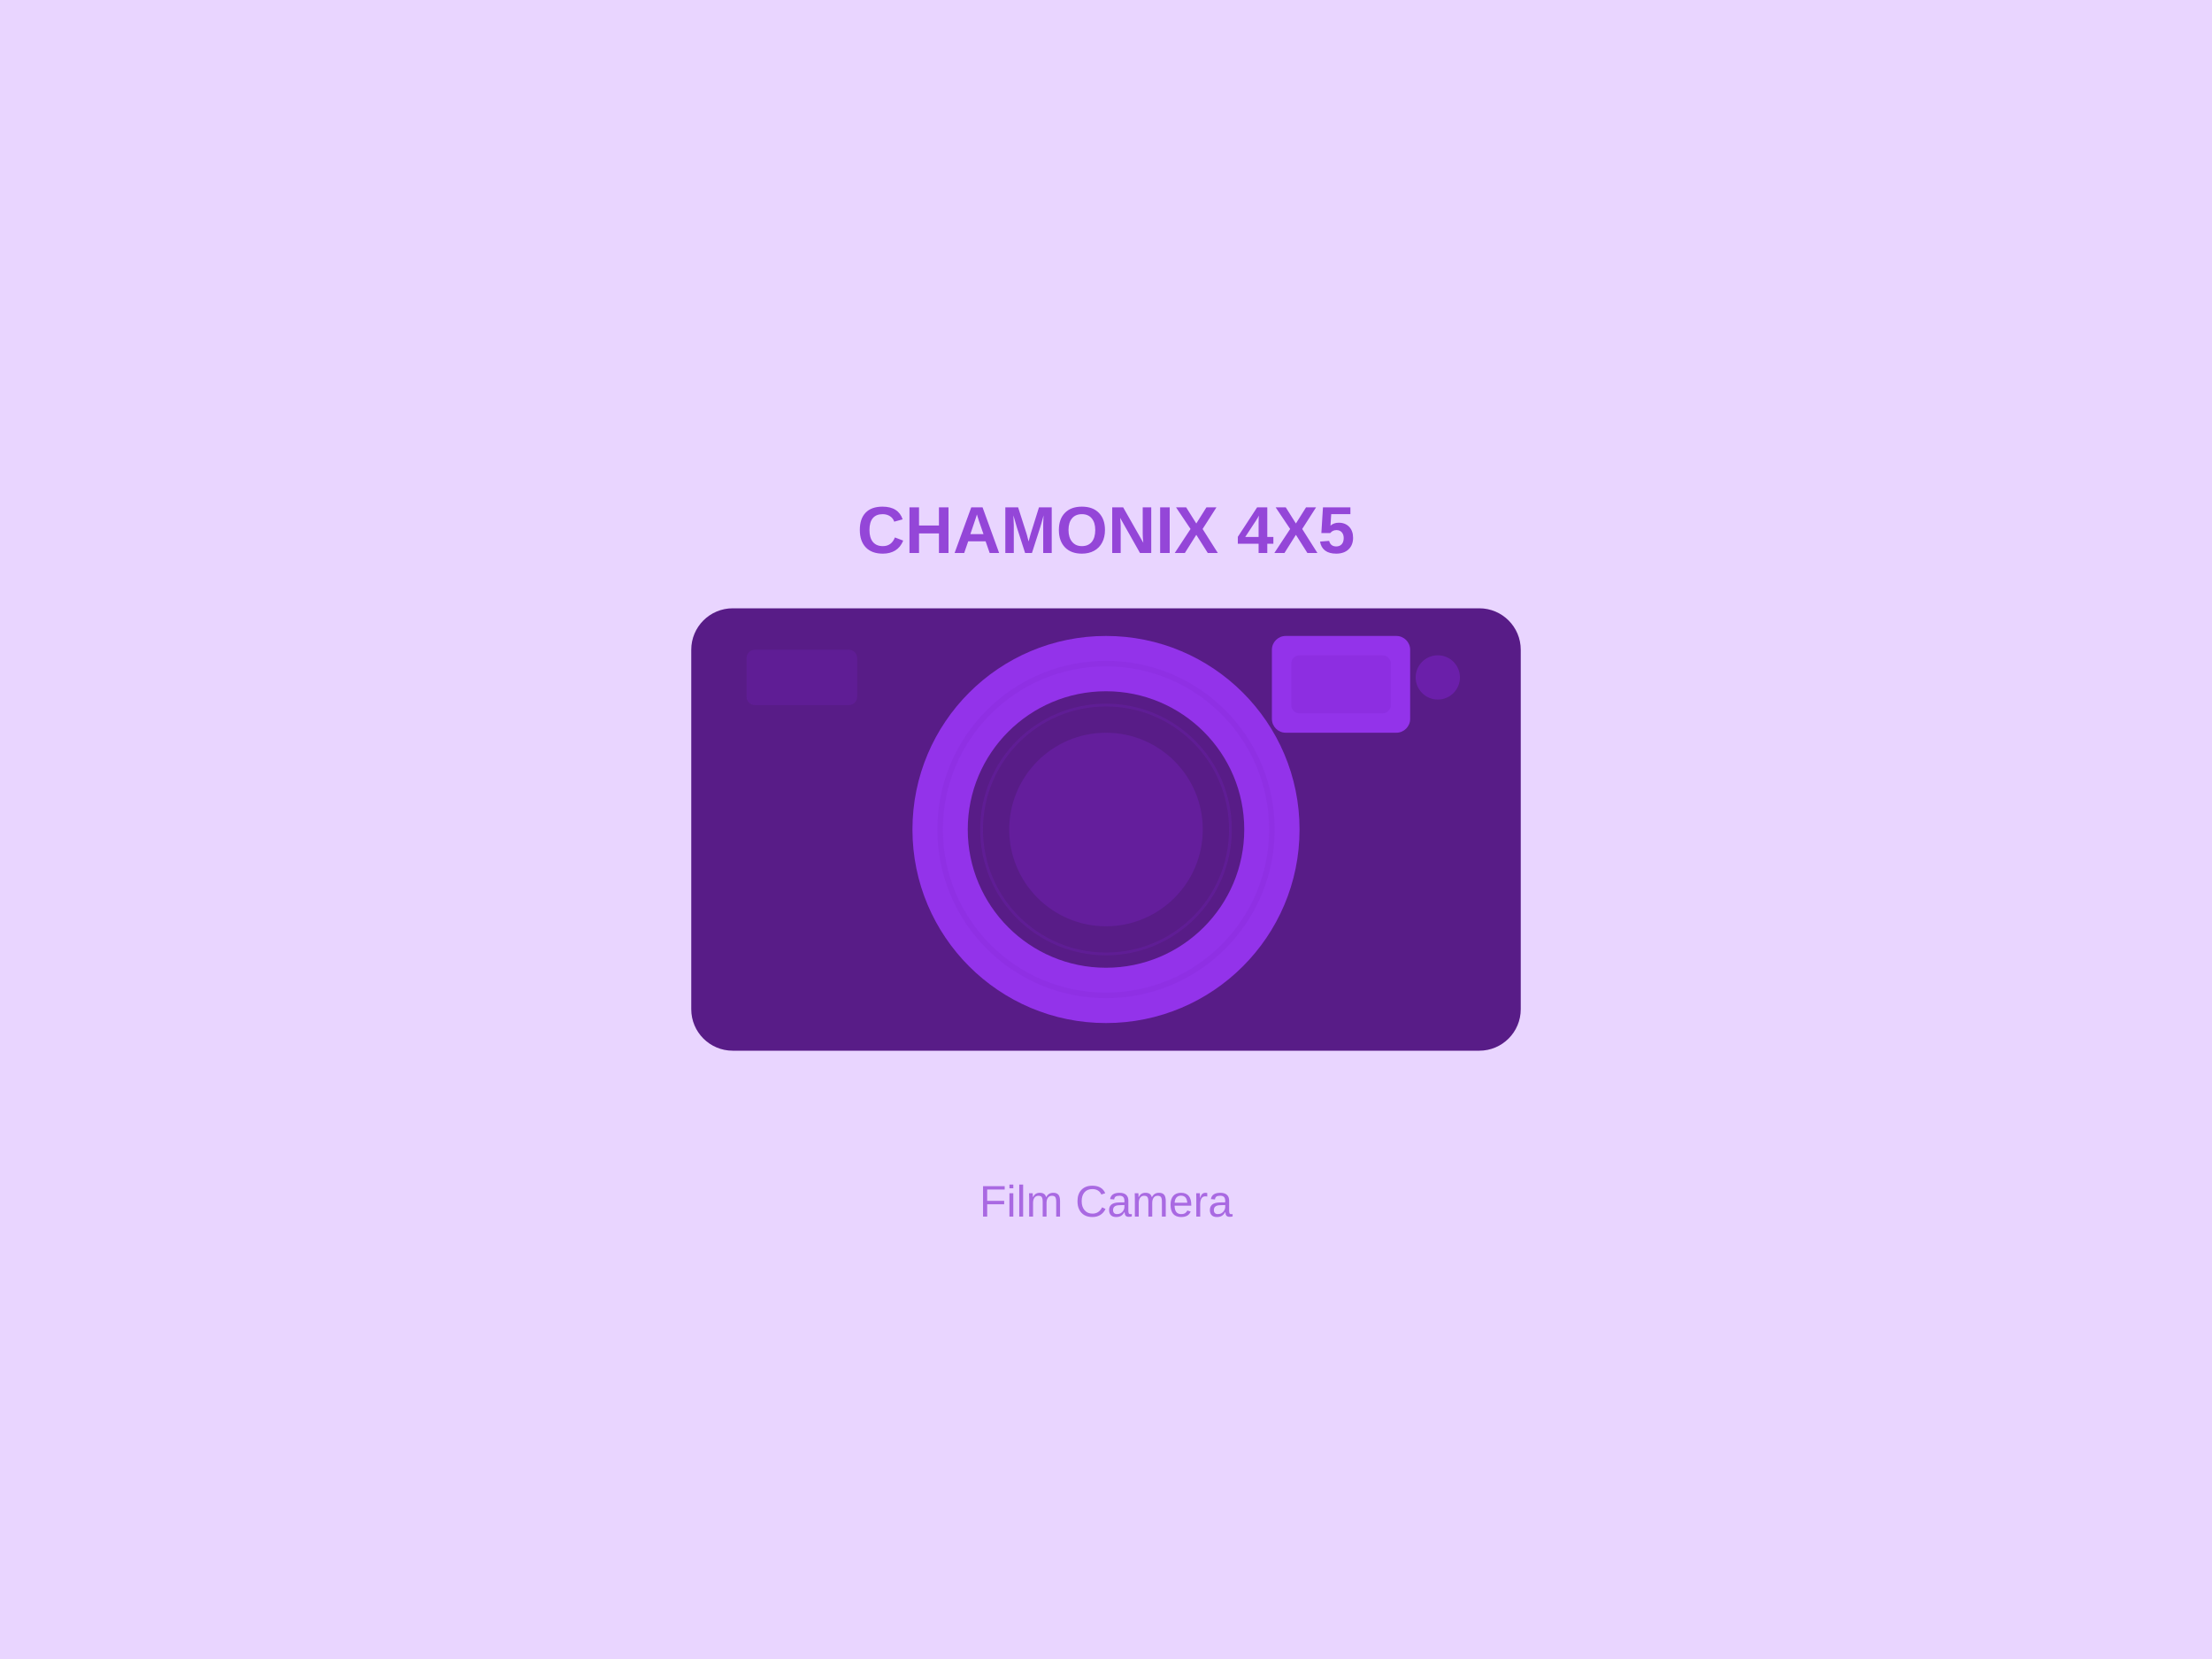
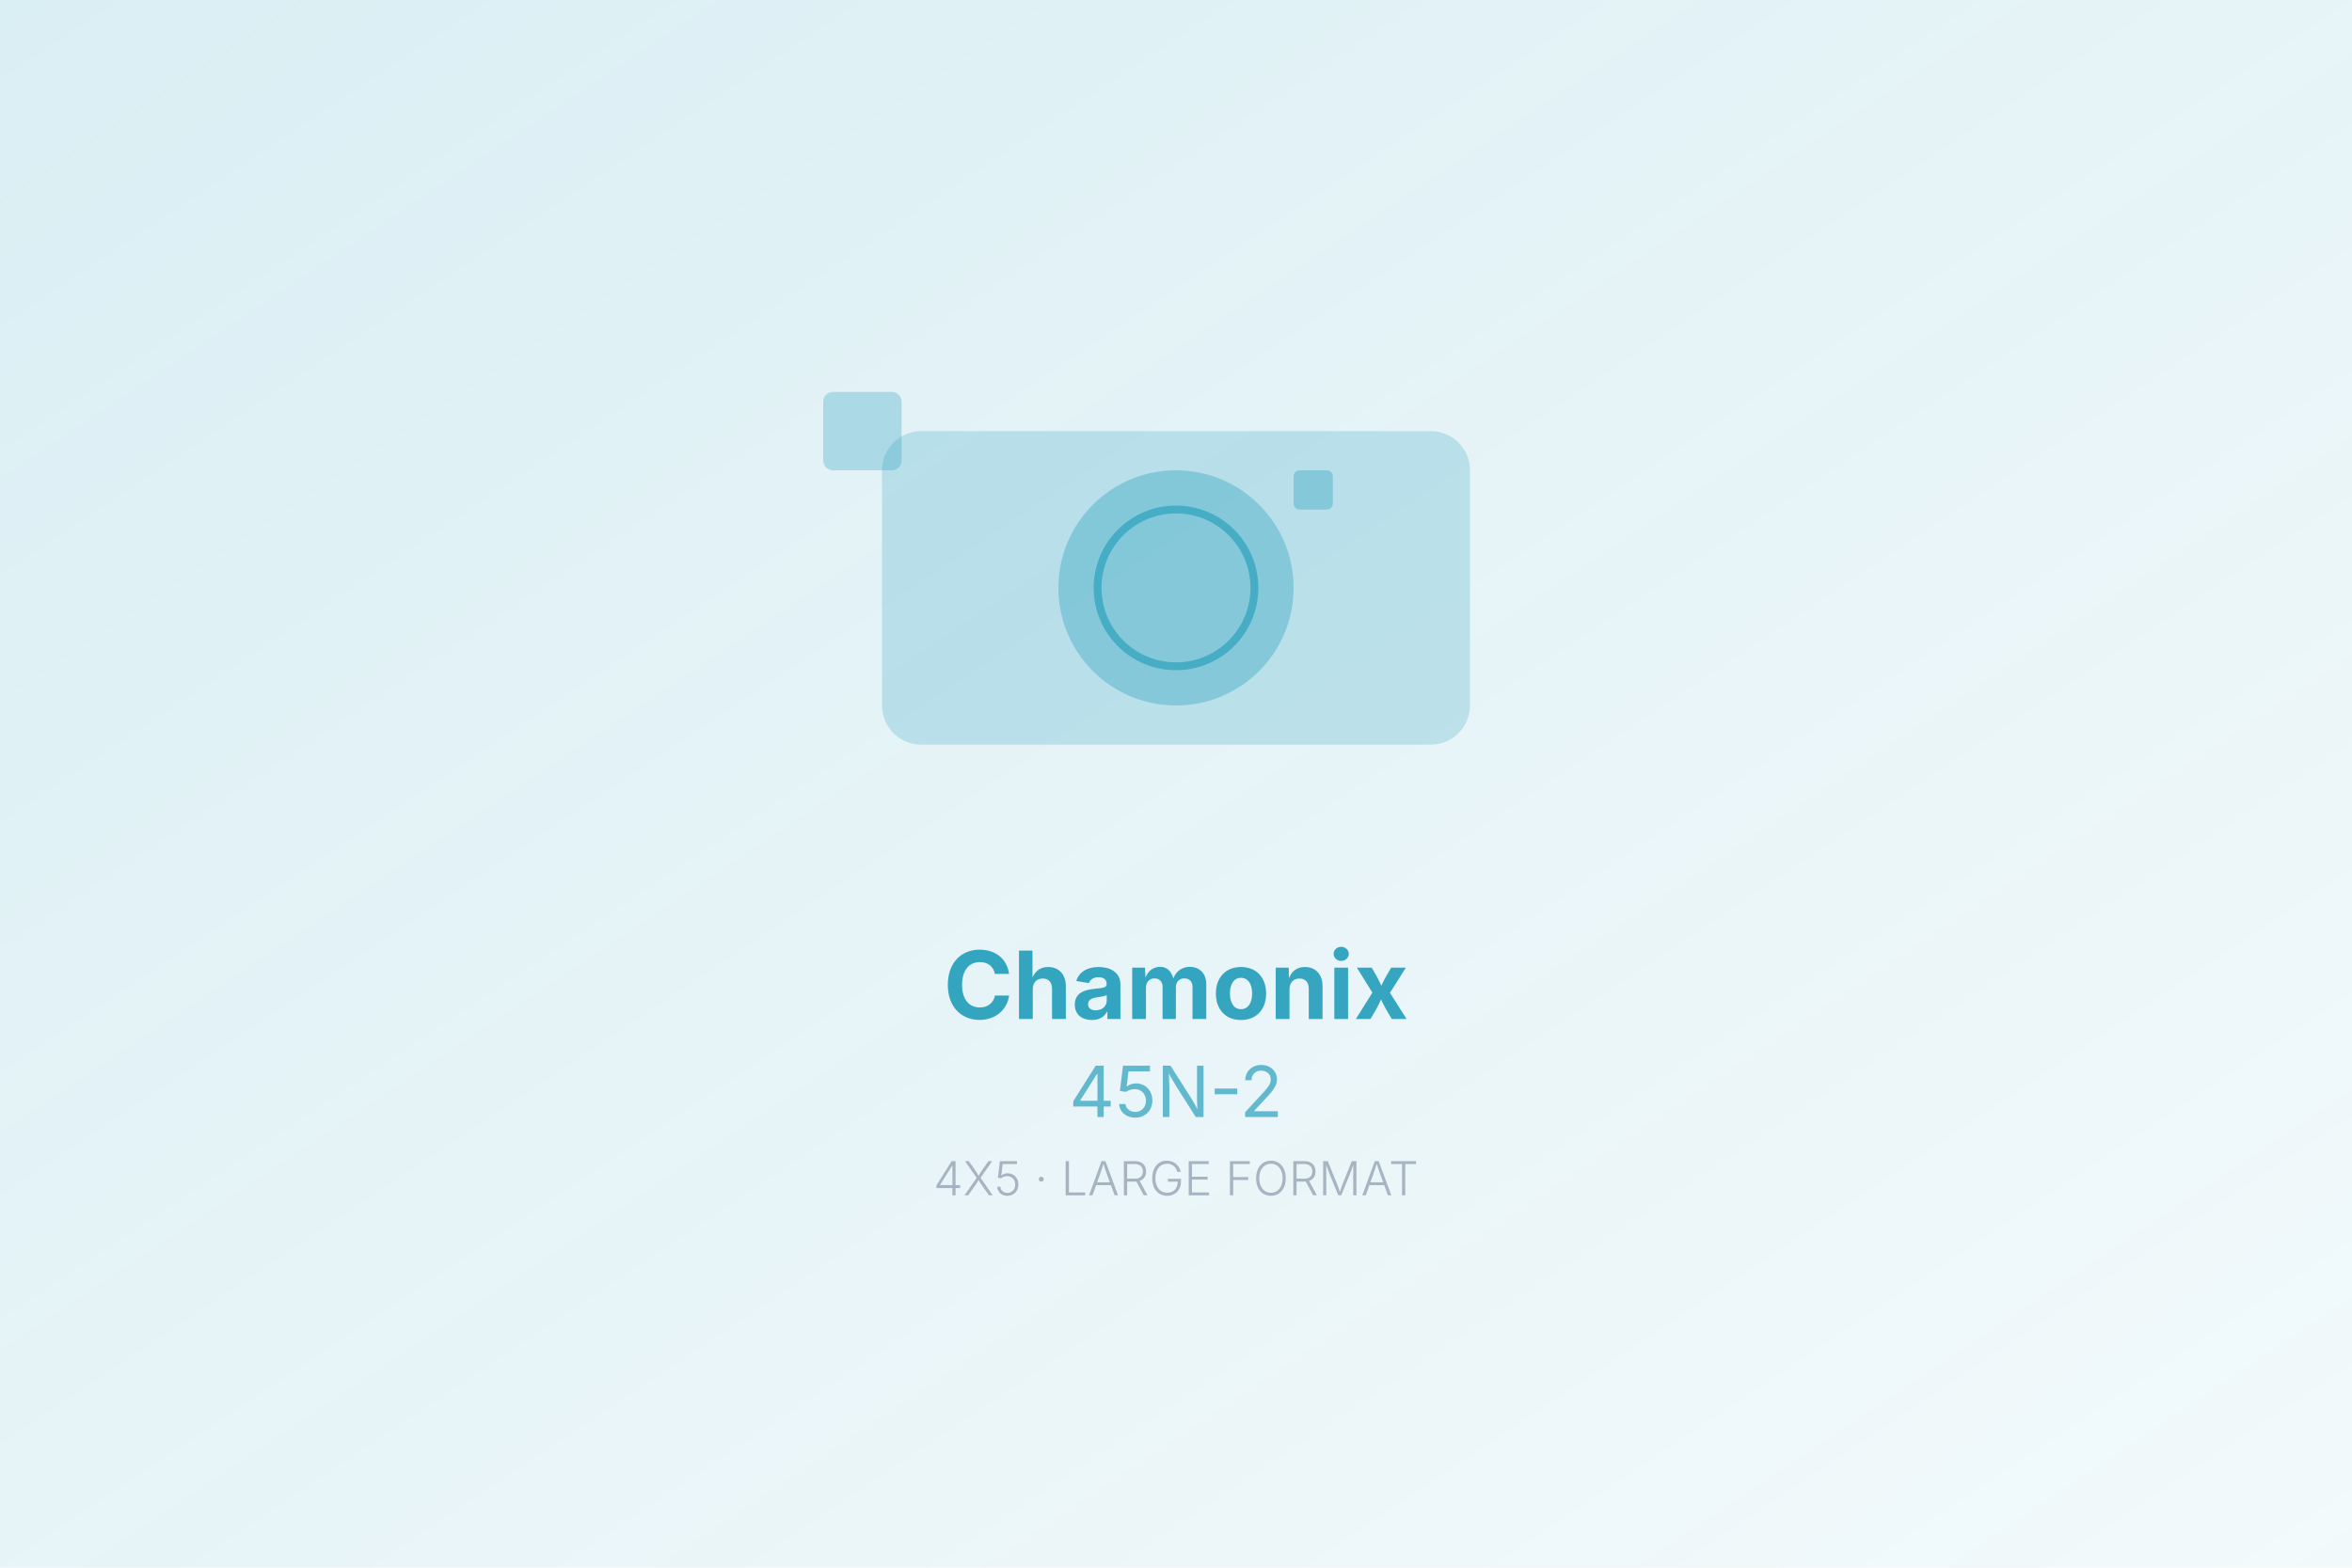
- <svg xmlns="http://www.w3.org/2000/svg" width="800" height="600">
-   <rect width="800" height="600" fill="#e9d5ff" />
-   <g transform="translate(400, 300)">
-     <rect x="-150" y="-80" width="300" height="160" fill="#581c87" rx="15" />
-     <circle cx="0" cy="0" r="70" fill="#9333ea" />
-     <circle cx="0" cy="0" r="50" fill="#581c87" />
-     <circle cx="0" cy="0" r="35" fill="#7e22ce" opacity="0.3" />
-     <circle cx="0" cy="0" r="60" fill="none" stroke="#7e22ce" stroke-width="2" opacity="0.2" />
-     <circle cx="0" cy="0" r="45" fill="none" stroke="#7e22ce" stroke-width="1" opacity="0.2" />
-     <rect x="60" y="-70" width="50" height="35" fill="#9333ea" rx="5" />
-     <rect x="67" y="-63" width="36" height="21" fill="#7e22ce" opacity="0.3" rx="3" />
-     <circle cx="120" cy="-55" r="8" fill="#7e22ce" opacity="0.5" />
-     <rect x="-130" y="-65" width="40" height="20" fill="#7e22ce" opacity="0.2" rx="3" />
-     <text x="0" y="-100" font-family="Arial, sans-serif" font-size="24" fill="#7e22ce" text-anchor="middle" font-weight="bold" opacity="0.8">CHAMONIX 4X5</text>
-     <text x="0" y="140" font-family="Arial, sans-serif" font-size="16" fill="#7e22ce" text-anchor="middle" opacity="0.6">Film Camera</text>
+ <svg xmlns="http://www.w3.org/2000/svg" width="1200" height="800" viewBox="0 0 1200 800">
+   <defs>
+     <linearGradient id="bg-chamonix-4x5" x1="0%" y1="0%" x2="100%" y2="100%">
+       <stop offset="0%" style="stop-color:#0891b2;stop-opacity:0.15" />
+       <stop offset="100%" style="stop-color:#0891b2;stop-opacity:0.05" />
+     </linearGradient>
+   </defs>
+   <rect width="1200" height="800" fill="url(#bg-chamonix-4x5)" />
+   <g transform="translate(600.0, 300.0)">
+     <rect x="-150" y="-80" width="300" height="160" rx="20" fill="#0891b2" opacity="0.2" />
+     <circle cx="0" cy="0" r="60" fill="#0891b2" opacity="0.3" />
+     <circle cx="0" cy="0" r="40" fill="none" stroke="#0891b2" stroke-width="4" opacity="0.5" />
+     <rect x="-180" y="-100" width="40" height="40" rx="5" fill="#0891b2" opacity="0.25" />
+     <rect x="60" y="-60" width="20" height="20" rx="3" fill="#0891b2" opacity="0.3" />
  </g>
+   <text x="600.0" y="520.0" font-family="system-ui, -apple-system, sans-serif" font-size="48" font-weight="700" fill="#0891b2" text-anchor="middle" opacity="0.8">
+     Chamonix
+   </text>
+   <text x="600.0" y="570.0" font-family="system-ui, -apple-system, sans-serif" font-size="36" font-weight="400" fill="#0891b2" text-anchor="middle" opacity="0.6">
+     45N-2
+   </text>
+   <text x="600.0" y="610.0" font-family="system-ui, -apple-system, sans-serif" font-size="24" font-weight="300" fill="#64748b" text-anchor="middle" opacity="0.5">
+     4X5 · LARGE FORMAT
+   </text>
</svg>
